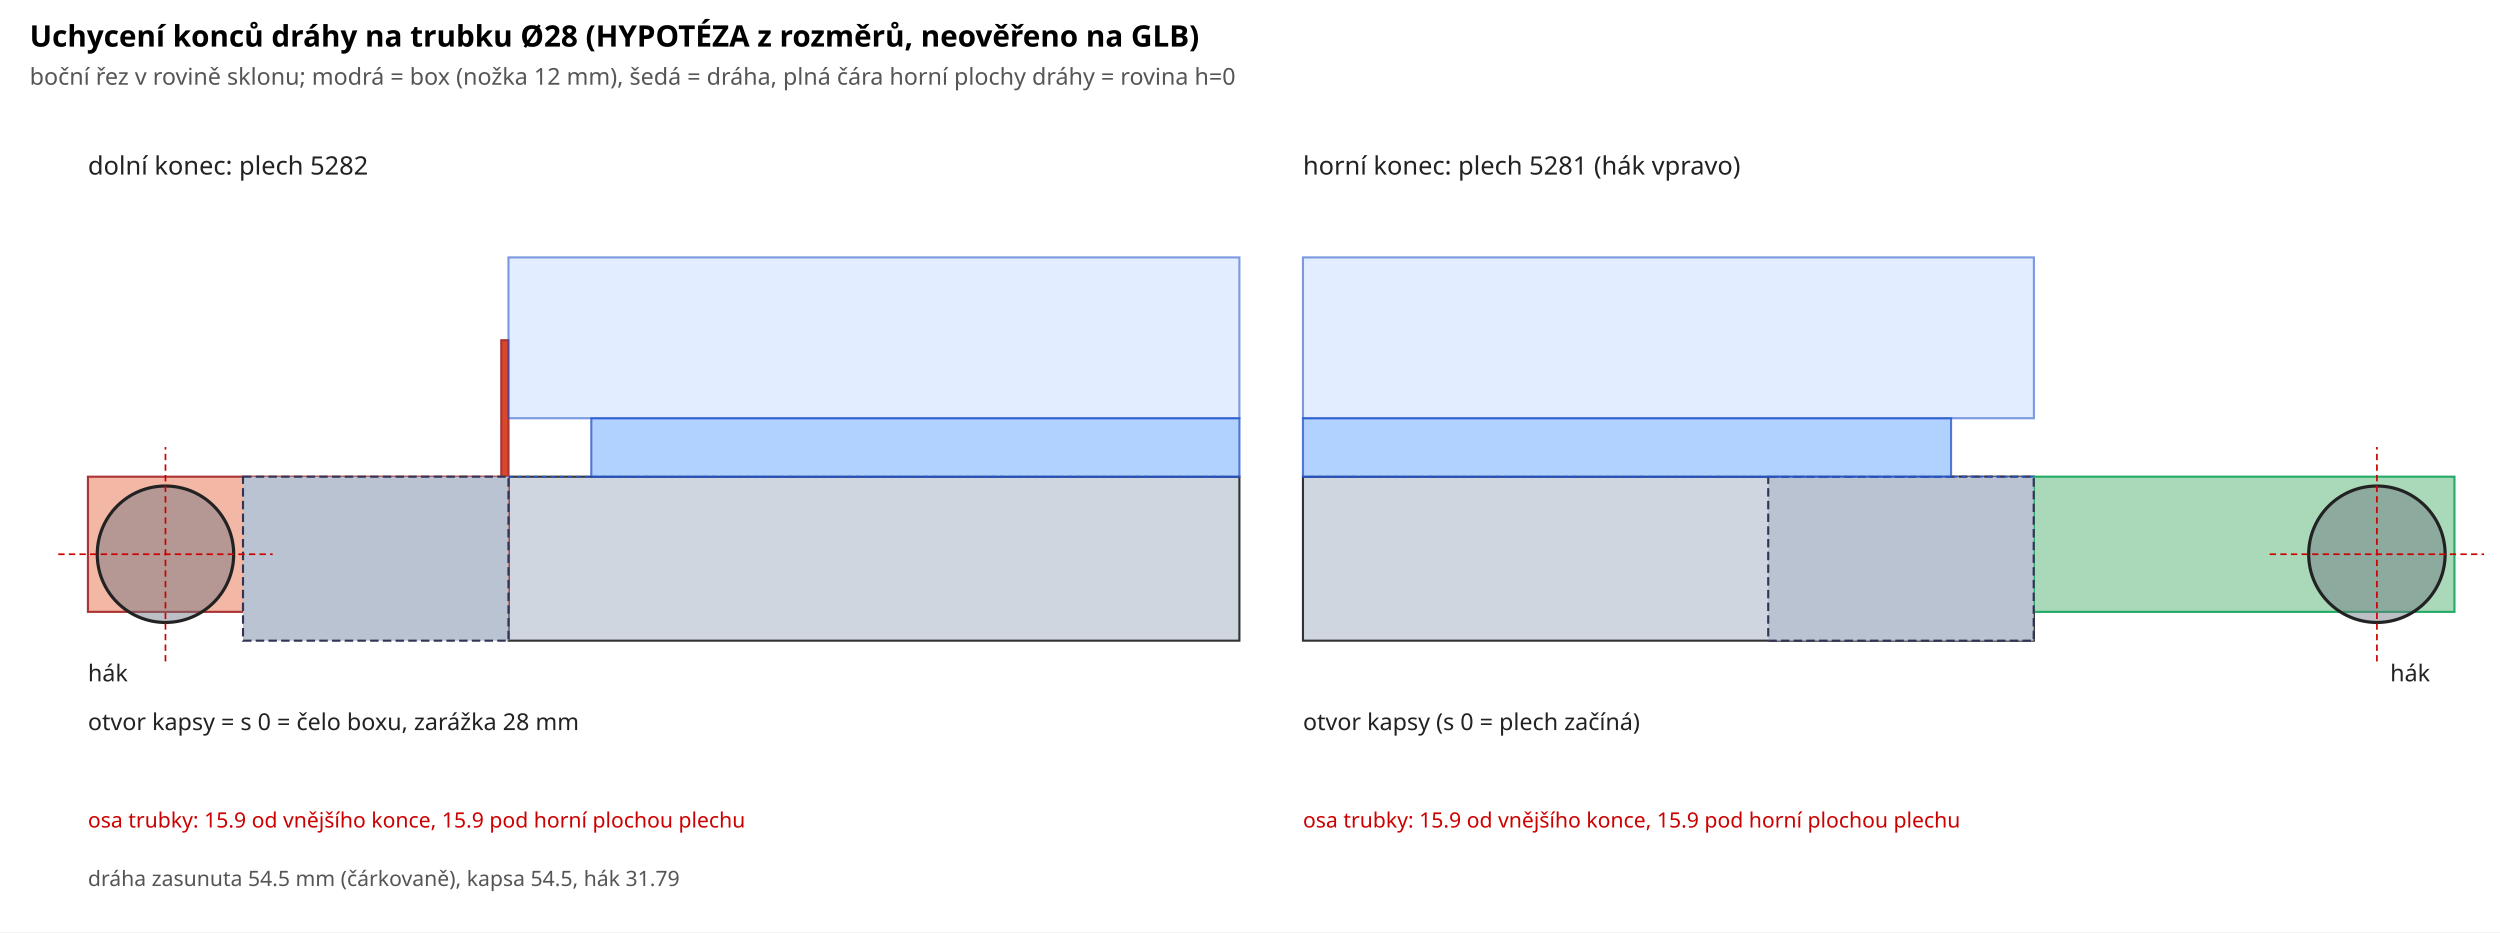
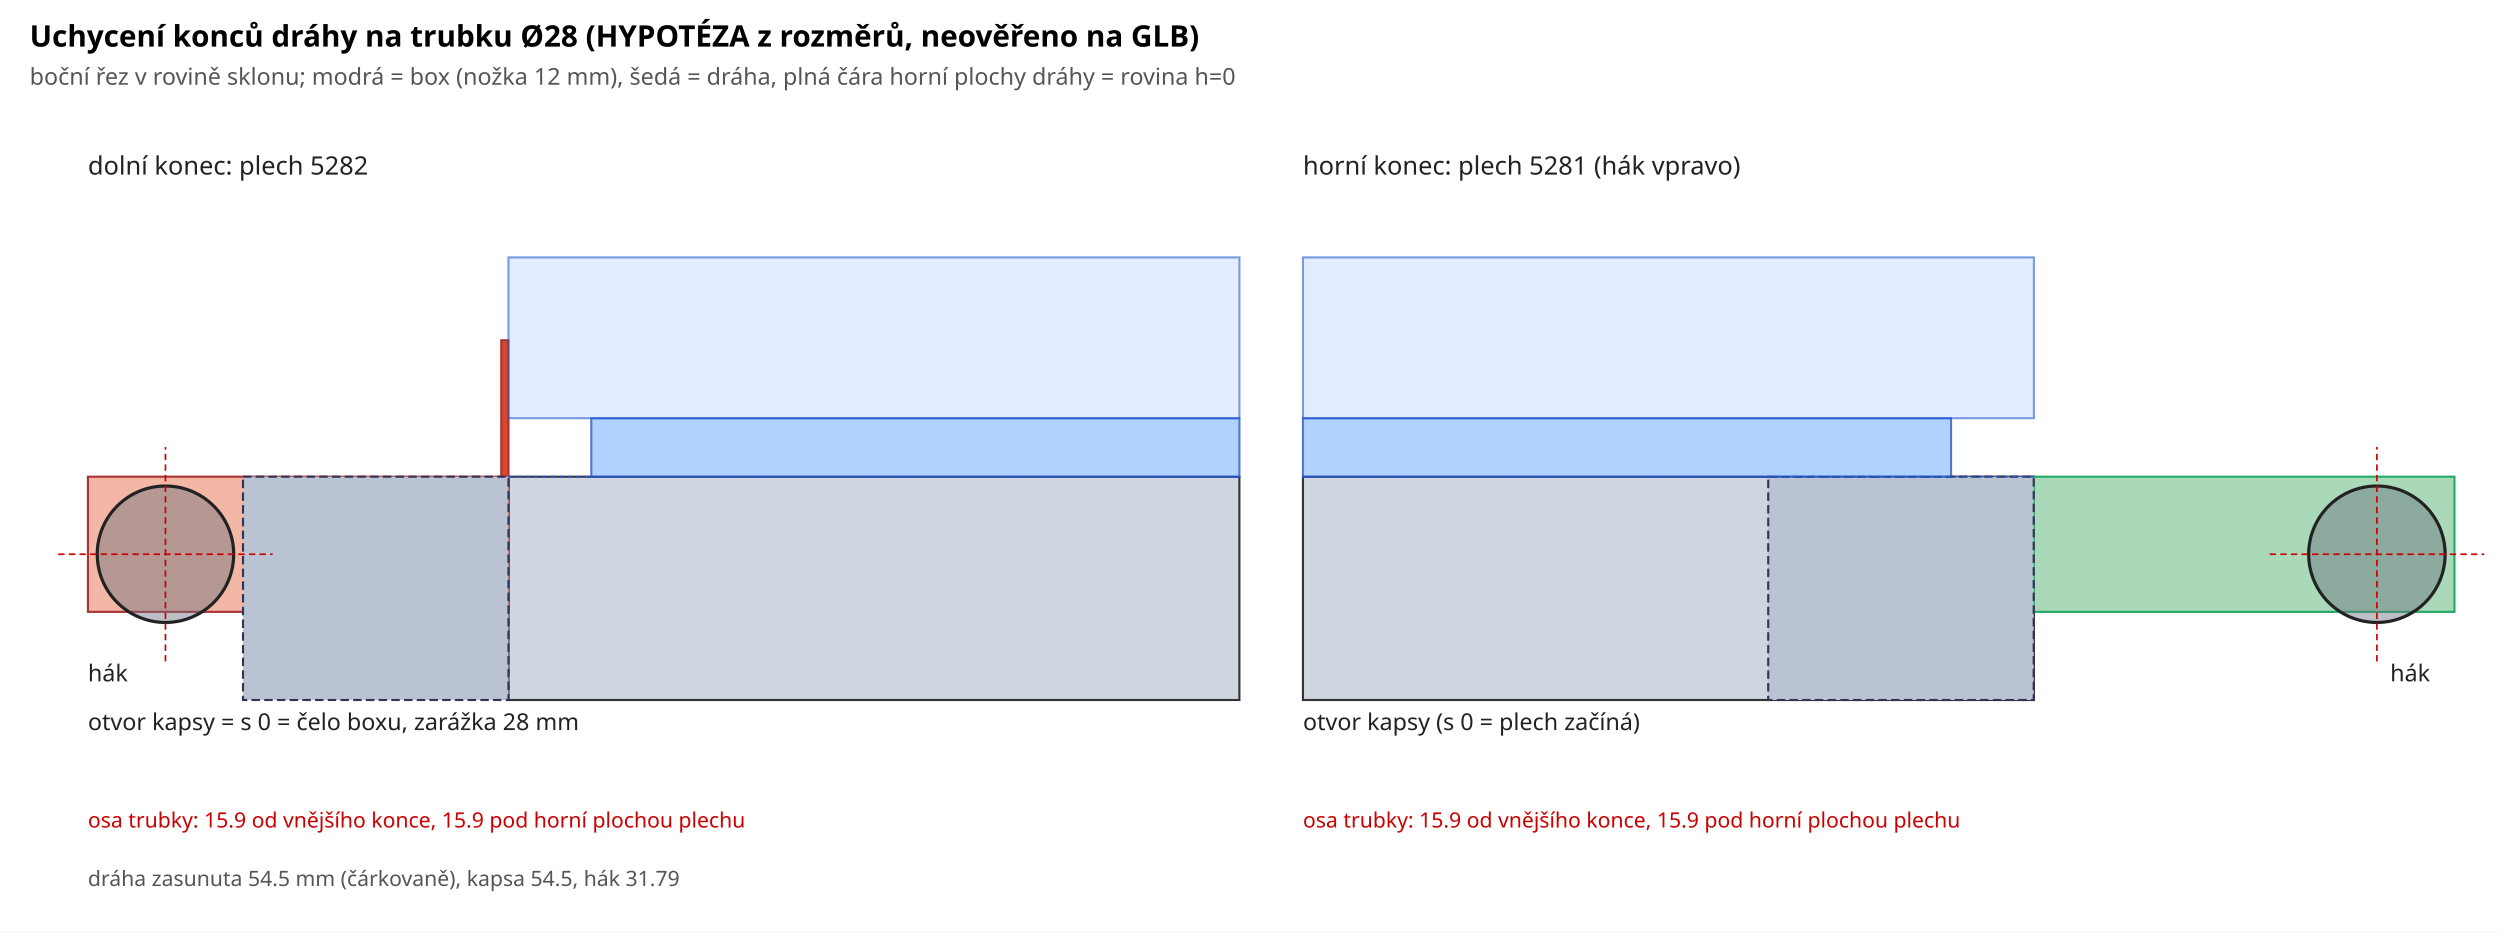
<svg xmlns="http://www.w3.org/2000/svg" width="1180" height="440" viewBox="0 0 1180 440" font-family="system-ui,sans-serif">
  <rect width="1180" height="440" fill="#fff" />
  <text x="14" y="22" font-size="14" font-weight="bold">Uchycení konců dráhy na trubku Ø28 (HYPOTÉZA z rozměrů, neověřeno na GLB)</text>
  <text x="14" y="40" font-size="11" fill="#555">boční řez v rovině sklonu; modrá = box (nožka 12 mm), šedá = dráha, plná čára horní plochy dráhy = rovina h=0</text>
-   <rect x="240.0" y="225.0" width="345.0" height="77.4" fill="#cfd6e0" stroke="#333" stroke-width="1" />
+   <rect x="240.0" y="225.0" width="345.0" height="105.4" fill="#cfd6e0" stroke="#333" stroke-width="1" />
  <rect x="41.5" y="225.0" width="198.5" height="63.8" fill="#f3b7a6" stroke="#a33" stroke-width="1" />
  <rect x="236.6" y="160.6" width="3.4" height="64.4" fill="#d9482b" stroke="#a33" stroke-width="1" />
-   <rect x="114.7" y="225.0" width="125.3" height="77.4" fill="#b9c3d1" stroke="#335" stroke-width="1" stroke-dasharray="4 2" />
+   <rect x="114.7" y="225.0" width="125.3" height="105.4" fill="#b9c3d1" stroke="#335" stroke-width="1" stroke-dasharray="4 2" />
  <rect x="279.1" y="197.4" width="305.9" height="27.6" fill="#9ec5ff" stroke="#25c" stroke-width="1" opacity=".8" />
  <rect x="240.0" y="121.5" width="345.0" height="75.9" fill="#cfe1ff" stroke="#25c" stroke-width="1" opacity=".6" />
  <text x="41.5" y="82.4" font-size="12" text-anchor="start" fill="#222">dolní konec: plech 5282</text>
  <text x="41.5" y="344.6" font-size="11" text-anchor="start" fill="#222">otvor kapsy = s 0 = čelo boxu, zarážka 28 mm</text>
  <text x="41.5" y="321.6" font-size="11" text-anchor="start" fill="#222">hák</text>
  <circle cx="78.1" cy="261.6" r="32.2" fill="#6b7280" fill-opacity=".45" stroke="#222" stroke-width="1.5" />
  <line x1="27.5" y1="261.6" x2="128.7" y2="261.6" stroke="#c00" stroke-width="0.8" stroke-dasharray="3 2" />
  <line x1="78.1" y1="312.2" x2="78.1" y2="211.0" stroke="#c00" stroke-width="0.8" stroke-dasharray="3 2" />
  <text x="41.5" y="390.6" font-size="10" fill="#c00">osa trubky: 15.9 od vnějšího konce, 15.9 pod horní plochou plechu</text>
  <text x="41.5" y="418.2" font-size="10" fill="#555">dráha zasunuta 54.5 mm (čárkovaně), kapsa 54.5, hák 31.79</text>
  <line x1="240.0" y1="225.0" x2="585.0" y2="225.0" stroke="#25c" stroke-width="0.8" stroke-dasharray="2 2" />
-   <rect x="615.0" y="225.0" width="345.0" height="77.4" fill="#cfd6e0" stroke="#333" stroke-width="1" />
+   <rect x="615.0" y="225.0" width="345.0" height="105.4" fill="#cfd6e0" stroke="#333" stroke-width="1" />
  <rect x="960.0" y="225.0" width="198.5" height="63.8" fill="#a9d9b9" stroke="#2a6" stroke-width="1" />
-   <rect x="834.6" y="225.0" width="125.3" height="77.4" fill="#b9c3d1" stroke="#335" stroke-width="1" stroke-dasharray="4 2" />
+   <rect x="834.6" y="225.0" width="125.3" height="105.4" fill="#b9c3d1" stroke="#335" stroke-width="1" stroke-dasharray="4 2" />
  <rect x="615.0" y="197.4" width="305.9" height="27.6" fill="#9ec5ff" stroke="#25c" stroke-width="1" opacity=".8" />
  <rect x="615.0" y="121.5" width="345.0" height="75.9" fill="#cfe1ff" stroke="#25c" stroke-width="1" opacity=".6" />
  <text x="615.0" y="82.4" font-size="12" text-anchor="start" fill="#222">horní konec: plech 5281 (hák vpravo)</text>
  <text x="615.0" y="344.6" font-size="11" text-anchor="start" fill="#222">otvor kapsy (s 0 = plech začíná)</text>
  <text x="1147.0" y="321.6" font-size="11" text-anchor="end" fill="#222">hák</text>
  <circle cx="1121.9" cy="261.6" r="32.2" fill="#6b7280" fill-opacity=".45" stroke="#222" stroke-width="1.5" />
  <line x1="1071.3" y1="261.6" x2="1172.5" y2="261.6" stroke="#c00" stroke-width="0.8" stroke-dasharray="3 2" />
  <line x1="1121.9" y1="312.2" x2="1121.9" y2="211.0" stroke="#c00" stroke-width="0.8" stroke-dasharray="3 2" />
  <text x="615.0" y="390.6" font-size="10" fill="#c00">osa trubky: 15.9 od vnějšího konce, 15.9 pod horní plochou plechu</text>
  <line x1="960.0" y1="225.0" x2="615.0" y2="225.0" stroke="#25c" stroke-width="0.8" stroke-dasharray="2 2" />
</svg>
